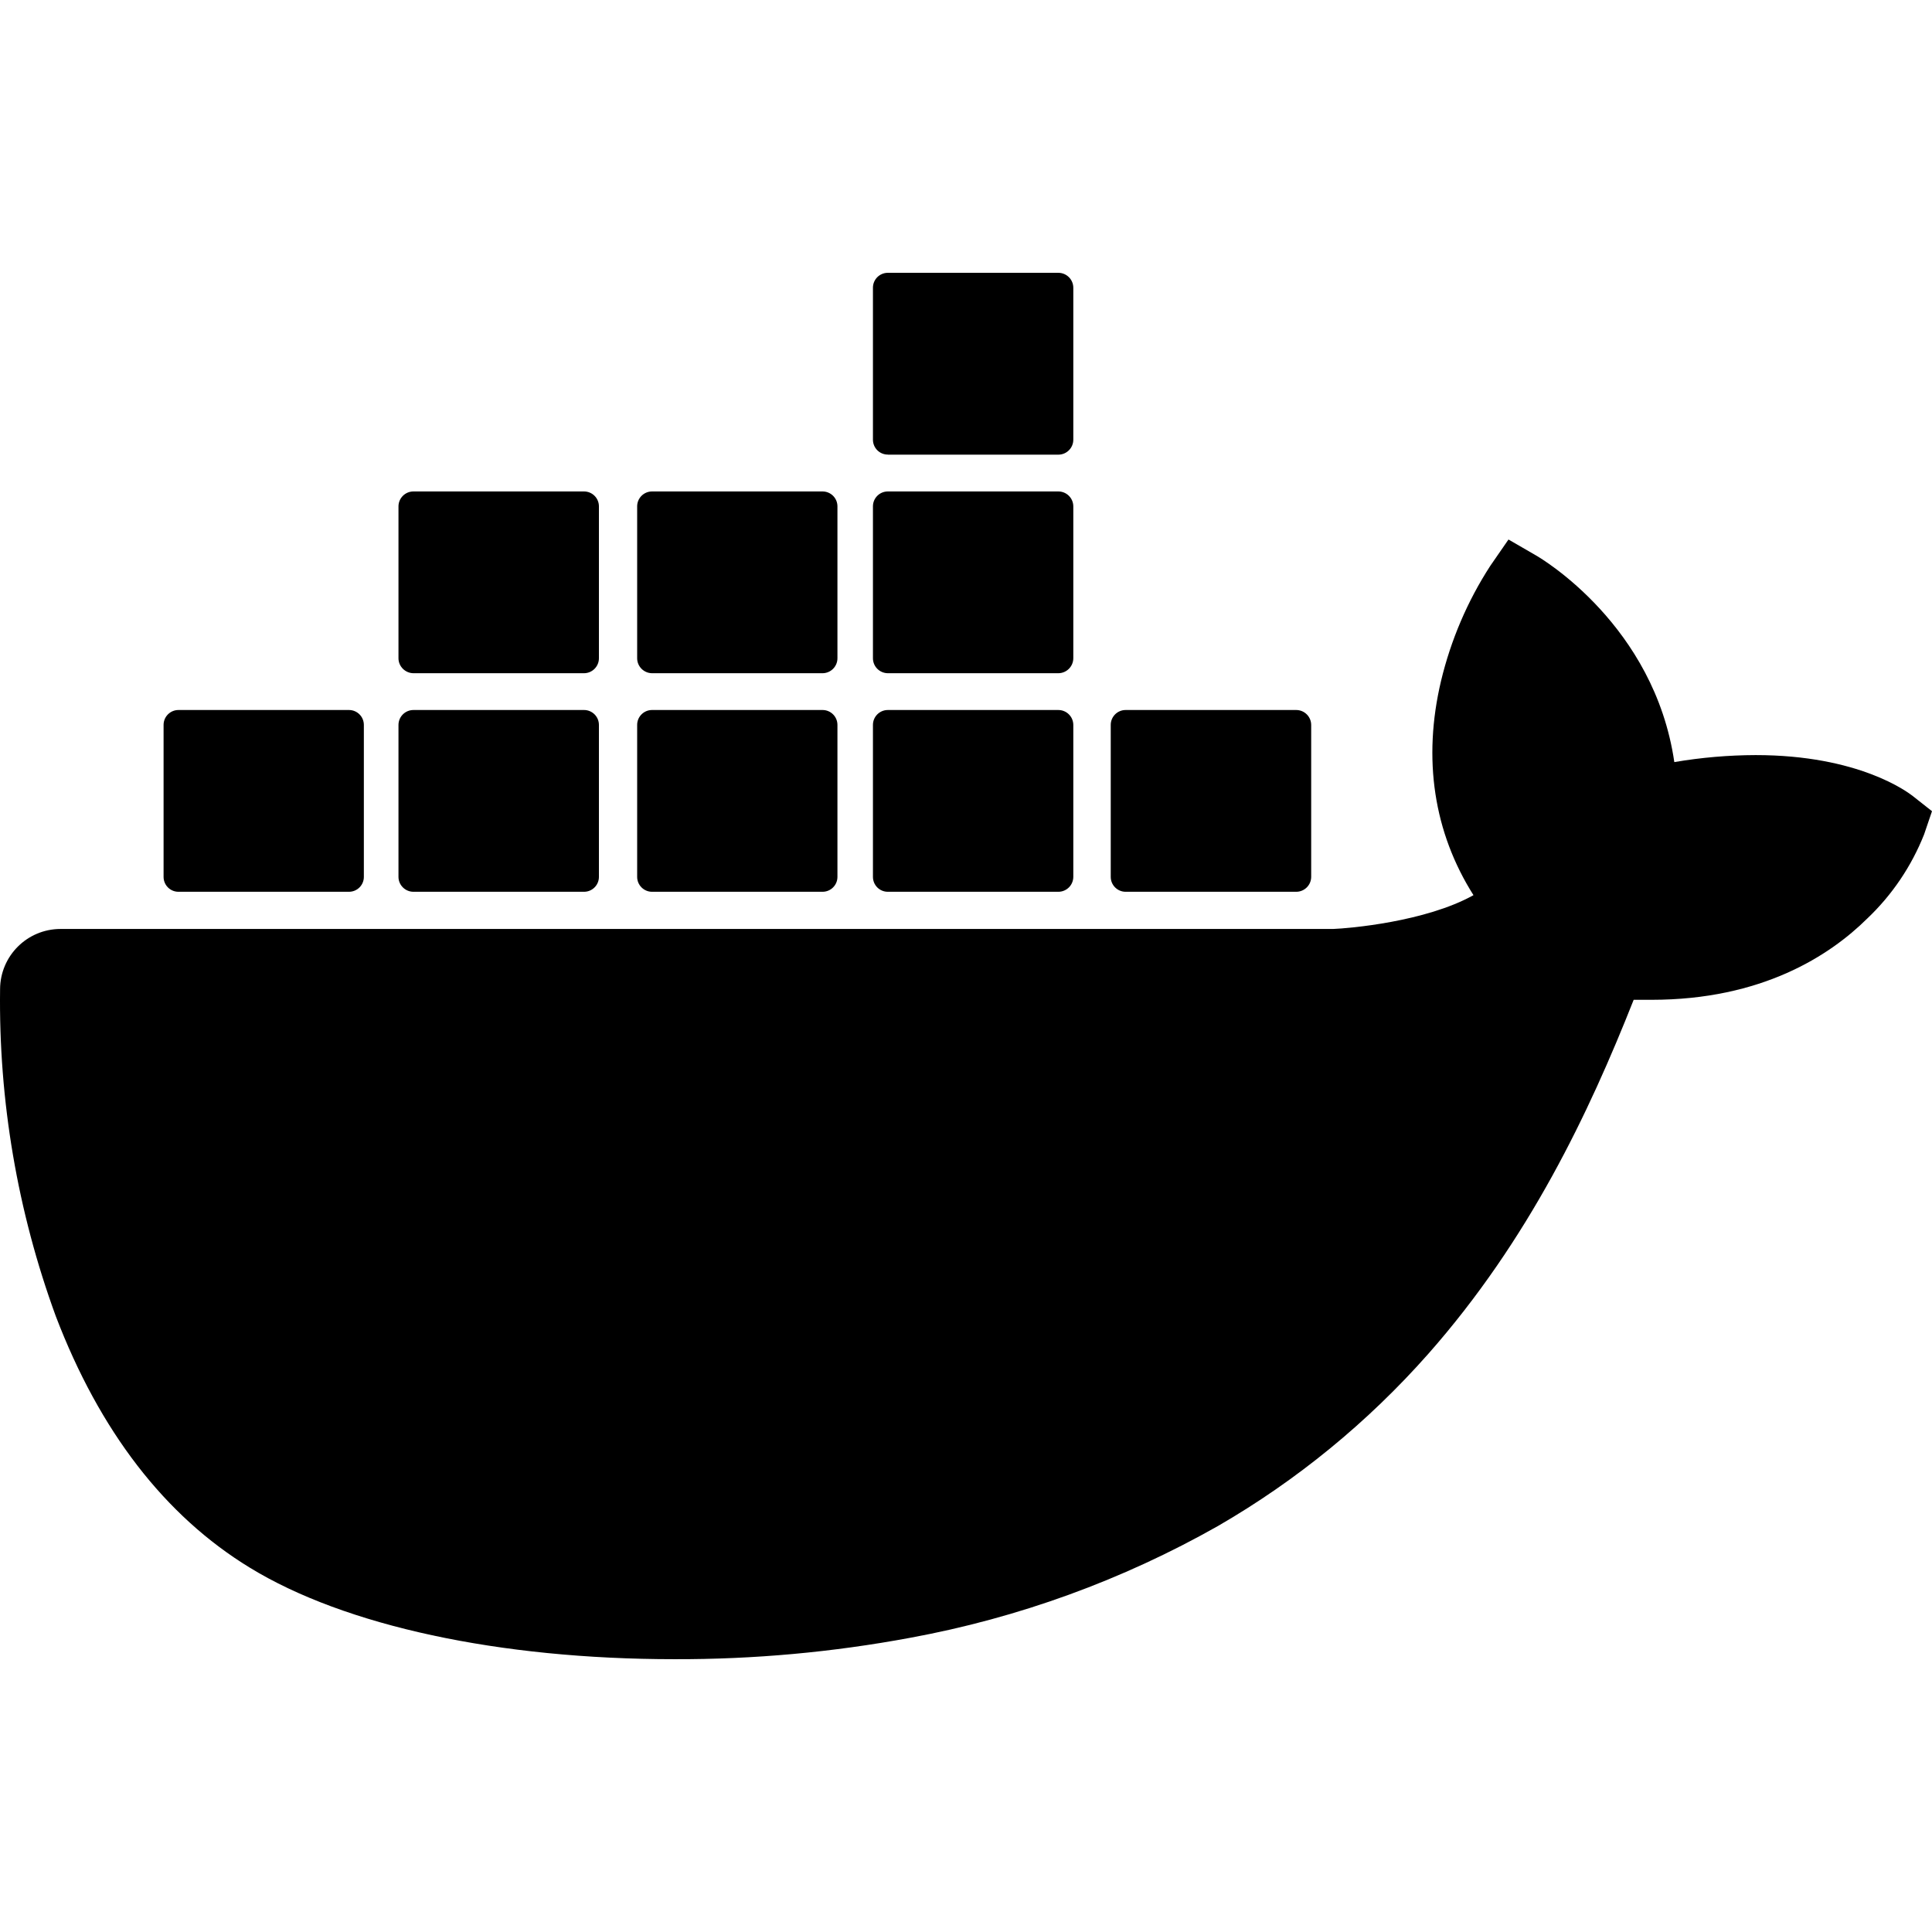
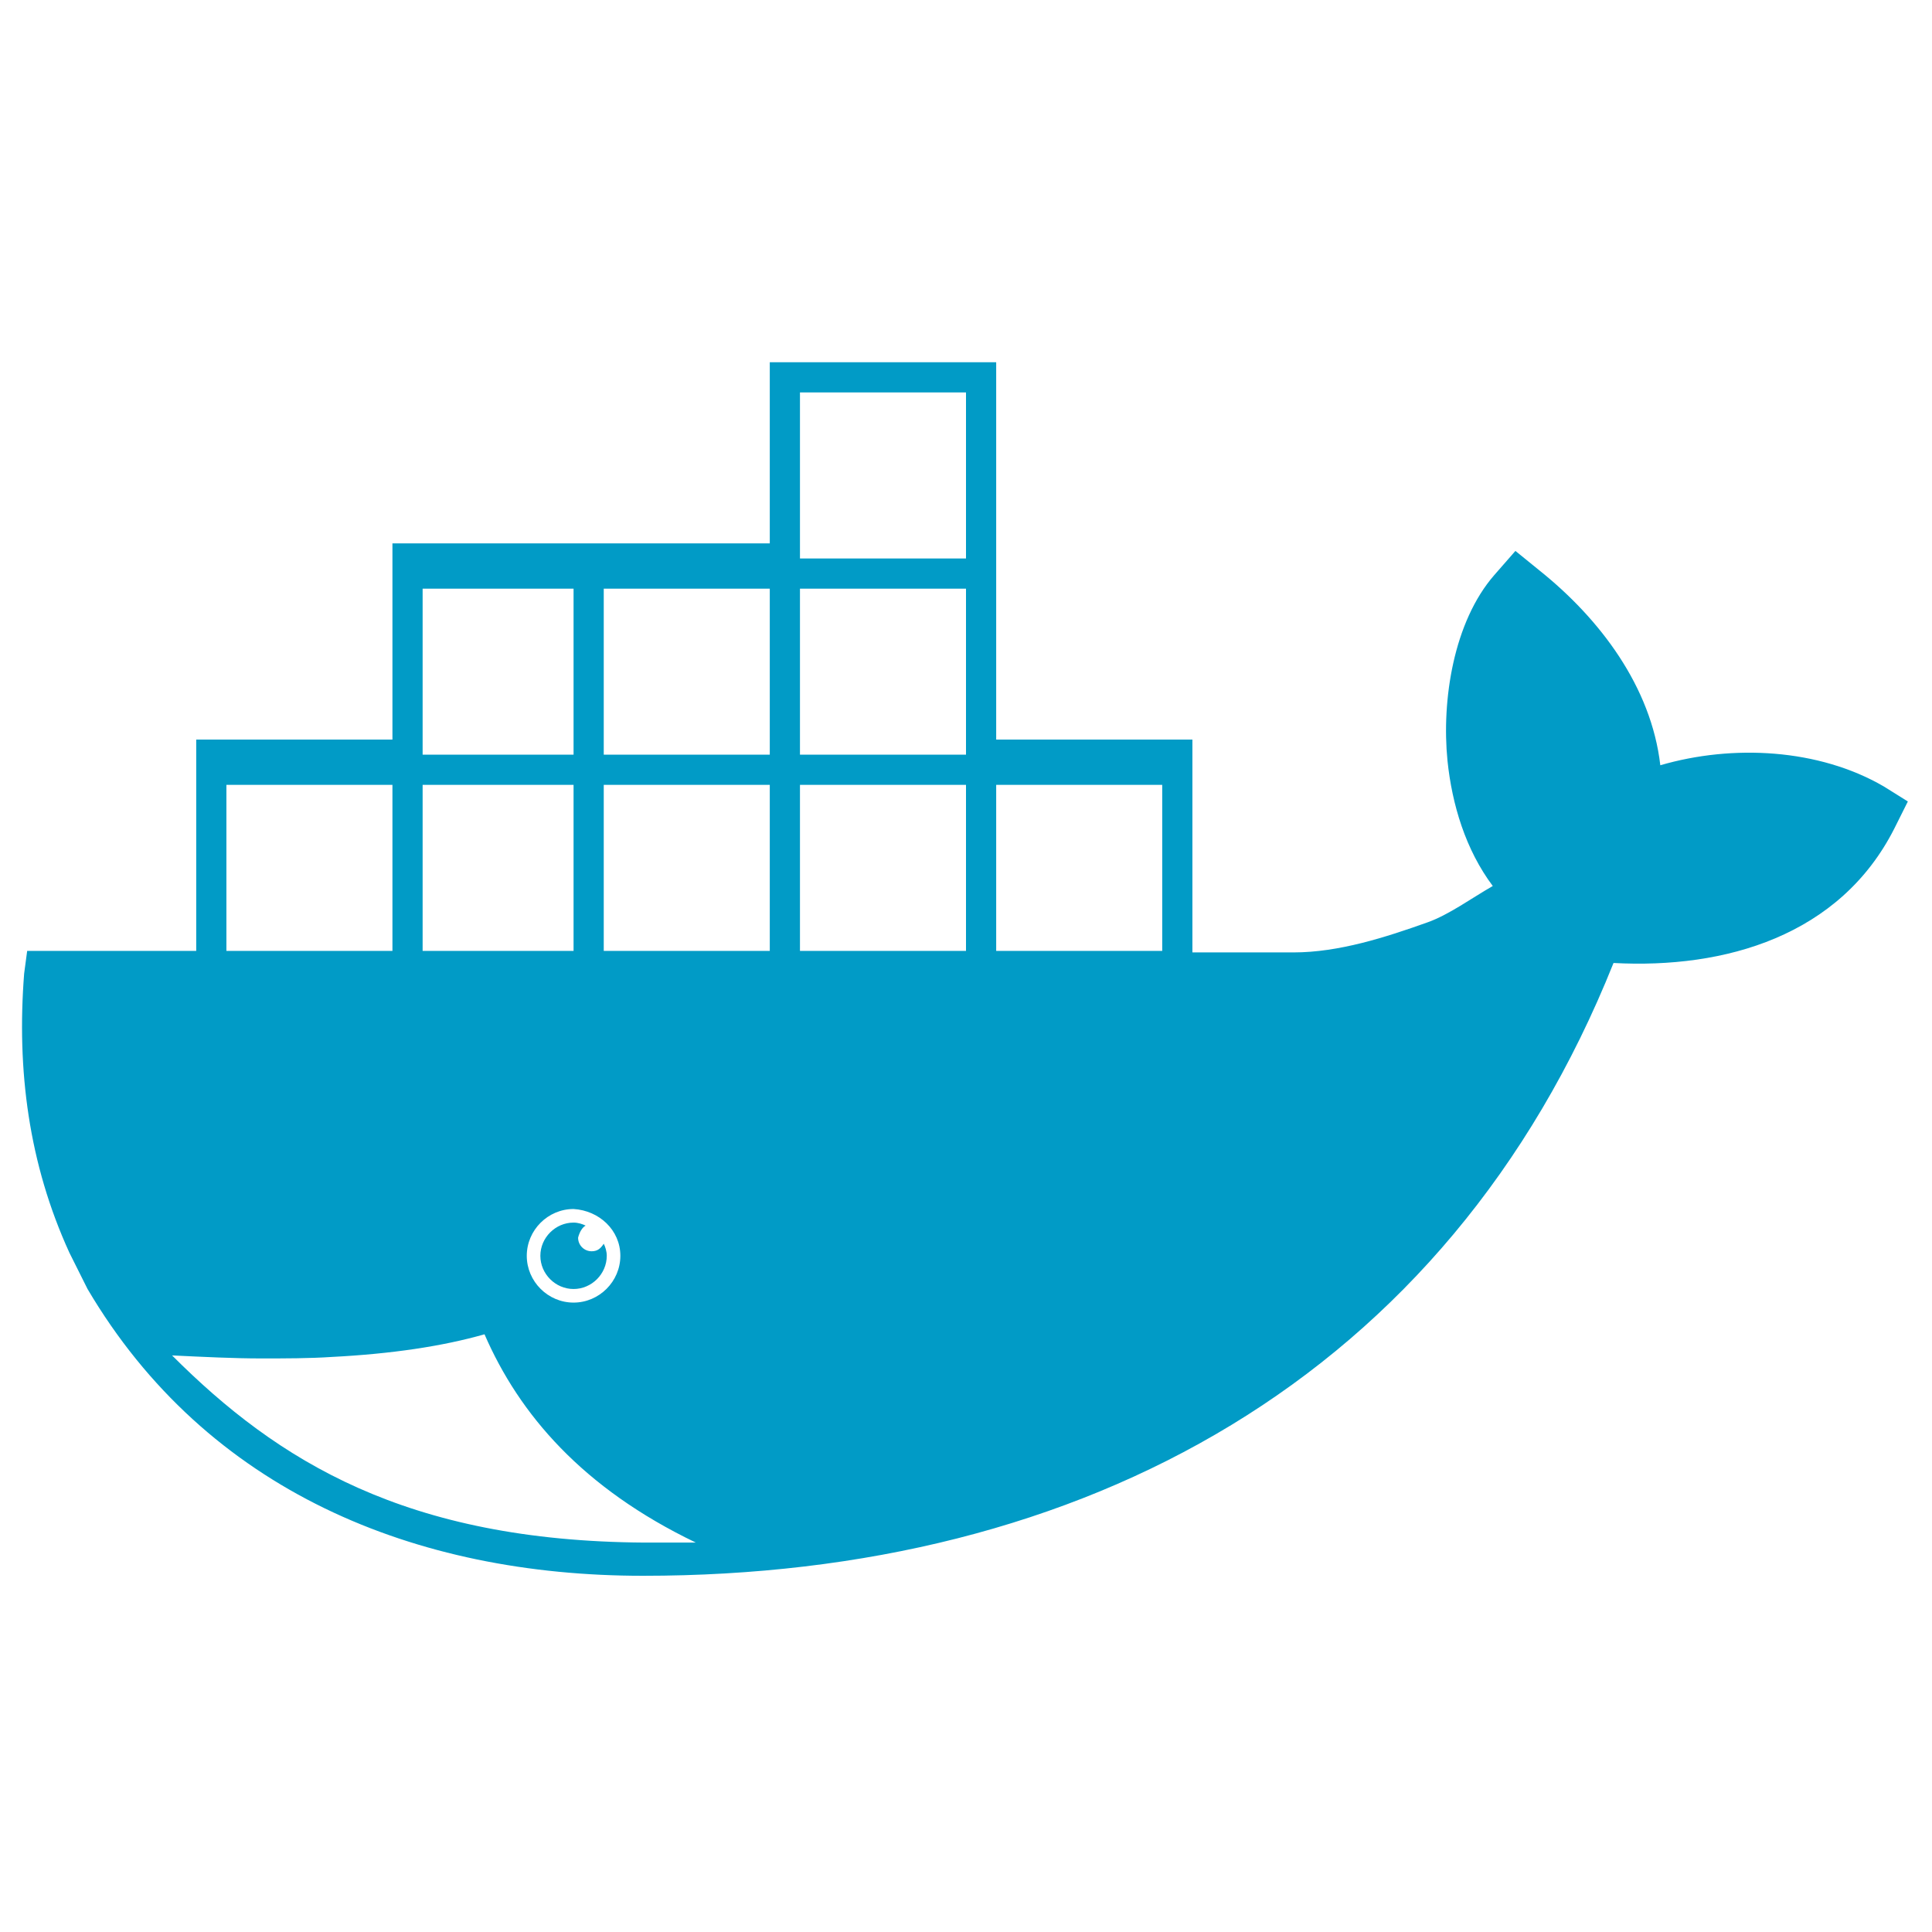
- <svg xmlns="http://www.w3.org/2000/svg" role="img" viewBox="0 0 24 24">
-   <path d="M13.983 11.078h2.119a.186.186 0 00.186-.185V9.006a.186.186 0 00-.186-.186h-2.119a.185.185 0 00-.185.185v1.888c0 .102.083.185.185.185m-2.954-5.43h2.118a.186.186 0 00.186-.186V3.574a.186.186 0 00-.186-.185h-2.118a.185.185 0 00-.185.185v1.888c0 .102.082.185.185.185m0 2.716h2.118a.187.187 0 00.186-.186V6.29a.186.186 0 00-.186-.185h-2.118a.185.185 0 00-.185.185v1.887c0 .102.082.185.185.186m-2.93 0h2.12a.186.186 0 00.184-.186V6.29a.185.185 0 00-.185-.185H8.1a.185.185 0 00-.185.185v1.887c0 .102.083.185.185.186m-2.964 0h2.119a.186.186 0 00.185-.186V6.29a.185.185 0 00-.185-.185H5.136a.186.186 0 00-.186.185v1.887c0 .102.084.185.186.186m5.893 2.715h2.118a.186.186 0 00.186-.185V9.006a.186.186 0 00-.186-.186h-2.118a.185.185 0 00-.185.185v1.888c0 .102.082.185.185.185m-2.93 0h2.12a.185.185 0 00.184-.185V9.006a.185.185 0 00-.184-.186h-2.12a.185.185 0 00-.184.185v1.888c0 .102.083.185.185.185m-2.964 0h2.119a.185.185 0 00.185-.185V9.006a.185.185 0 00-.184-.186h-2.12a.186.186 0 00-.186.186v1.887c0 .102.084.185.186.185m-2.92 0h2.12a.185.185 0 00.184-.185V9.006a.185.185 0 00-.184-.186h-2.12a.185.185 0 00-.184.185v1.888c0 .102.082.185.185.185M23.763 9.89c-.065-.051-.672-.51-1.954-.51-.338.001-.676.03-1.01.087-.248-1.7-1.653-2.53-1.716-2.566l-.344-.199-.226.327c-.284.438-.49.922-.612 1.43-.23.97-.09 1.882.403 2.661-.595.332-1.55.413-1.744.42H.751a.751.751 0 00-.75.748 11.376 11.376 0 00.692 4.062c.545 1.428 1.355 2.48 2.41 3.124 1.18.723 3.1 1.137 5.275 1.137.983.003 1.963-.086 2.93-.266a12.248 12.248 0 003.823-1.389c.98-.567 1.86-1.288 2.61-2.136 1.252-1.418 1.998-2.997 2.553-4.4h.221c1.372 0 2.215-.549 2.68-1.009.309-.293.55-.65.707-1.046l.098-.288Z" />
+ <svg xmlns="http://www.w3.org/2000/svg" viewBox="0 0 128 128">
+   <path d="M124.8 52.1c-4.3-2.5-10-2.8-14.8-1.4-.6-5.2-4-9.7-8-12.9l-1.6-1.3-1.4 1.6c-2.7 3.1-3.5 8.3-3.1 12.3.3 2.9 1.2 5.9 3 8.3-1.4.8-2.9 1.9-4.3 2.4-2.8 1-5.9 2-8.9 2H79V49H66V24H51v12H26v13H13v14H1.8l-.2 1.5c-.5 6.4.3 12.6 3 18.5l1.1 2.2.1.2c7.9 13.4 21.7 19 36.8 19 29.2 0 53.3-13.1 64.3-40.6 7.4.4 15-1.8 18.6-8.9l.9-1.8-1.6-1zM28 39h10v11H28V39zm13.1 44.2c0 1.7-1.4 3.1-3.1 3.1-1.7 0-3.1-1.4-3.1-3.1 0-1.7 1.4-3.1 3.1-3.1 1.7.1 3.1 1.4 3.1 3.1zM28 52h10v11H28V52zm-13 0h11v11H15V52zm27.7 50.2c-15.8-.1-24.3-5.4-31.3-12.4 2.1.1 4.1.2 5.9.2 1.6 0 3.2 0 4.7-.1 3.9-.2 7.3-.7 10.1-1.5 2.3 5.3 6.5 10.2 14 13.8h-3.4zM51 63H40V52h11v11zm0-13H40V39h11v11zm13 13H53V52h11v11zm0-13H53V39h11v11zm0-13H53V26h11v11zm13 26H66V52h11v11zM38.8 81.2c-.2-.1-.5-.2-.8-.2-1.2 0-2.2 1-2.2 2.2 0 1.2 1 2.2 2.2 2.2s2.2-1 2.2-2.2c0-.3-.1-.6-.2-.8-.2.3-.4.5-.8.5-.5 0-.9-.4-.9-.9.1-.4.3-.7.5-.8z" fill="#019BC6" />
</svg>
